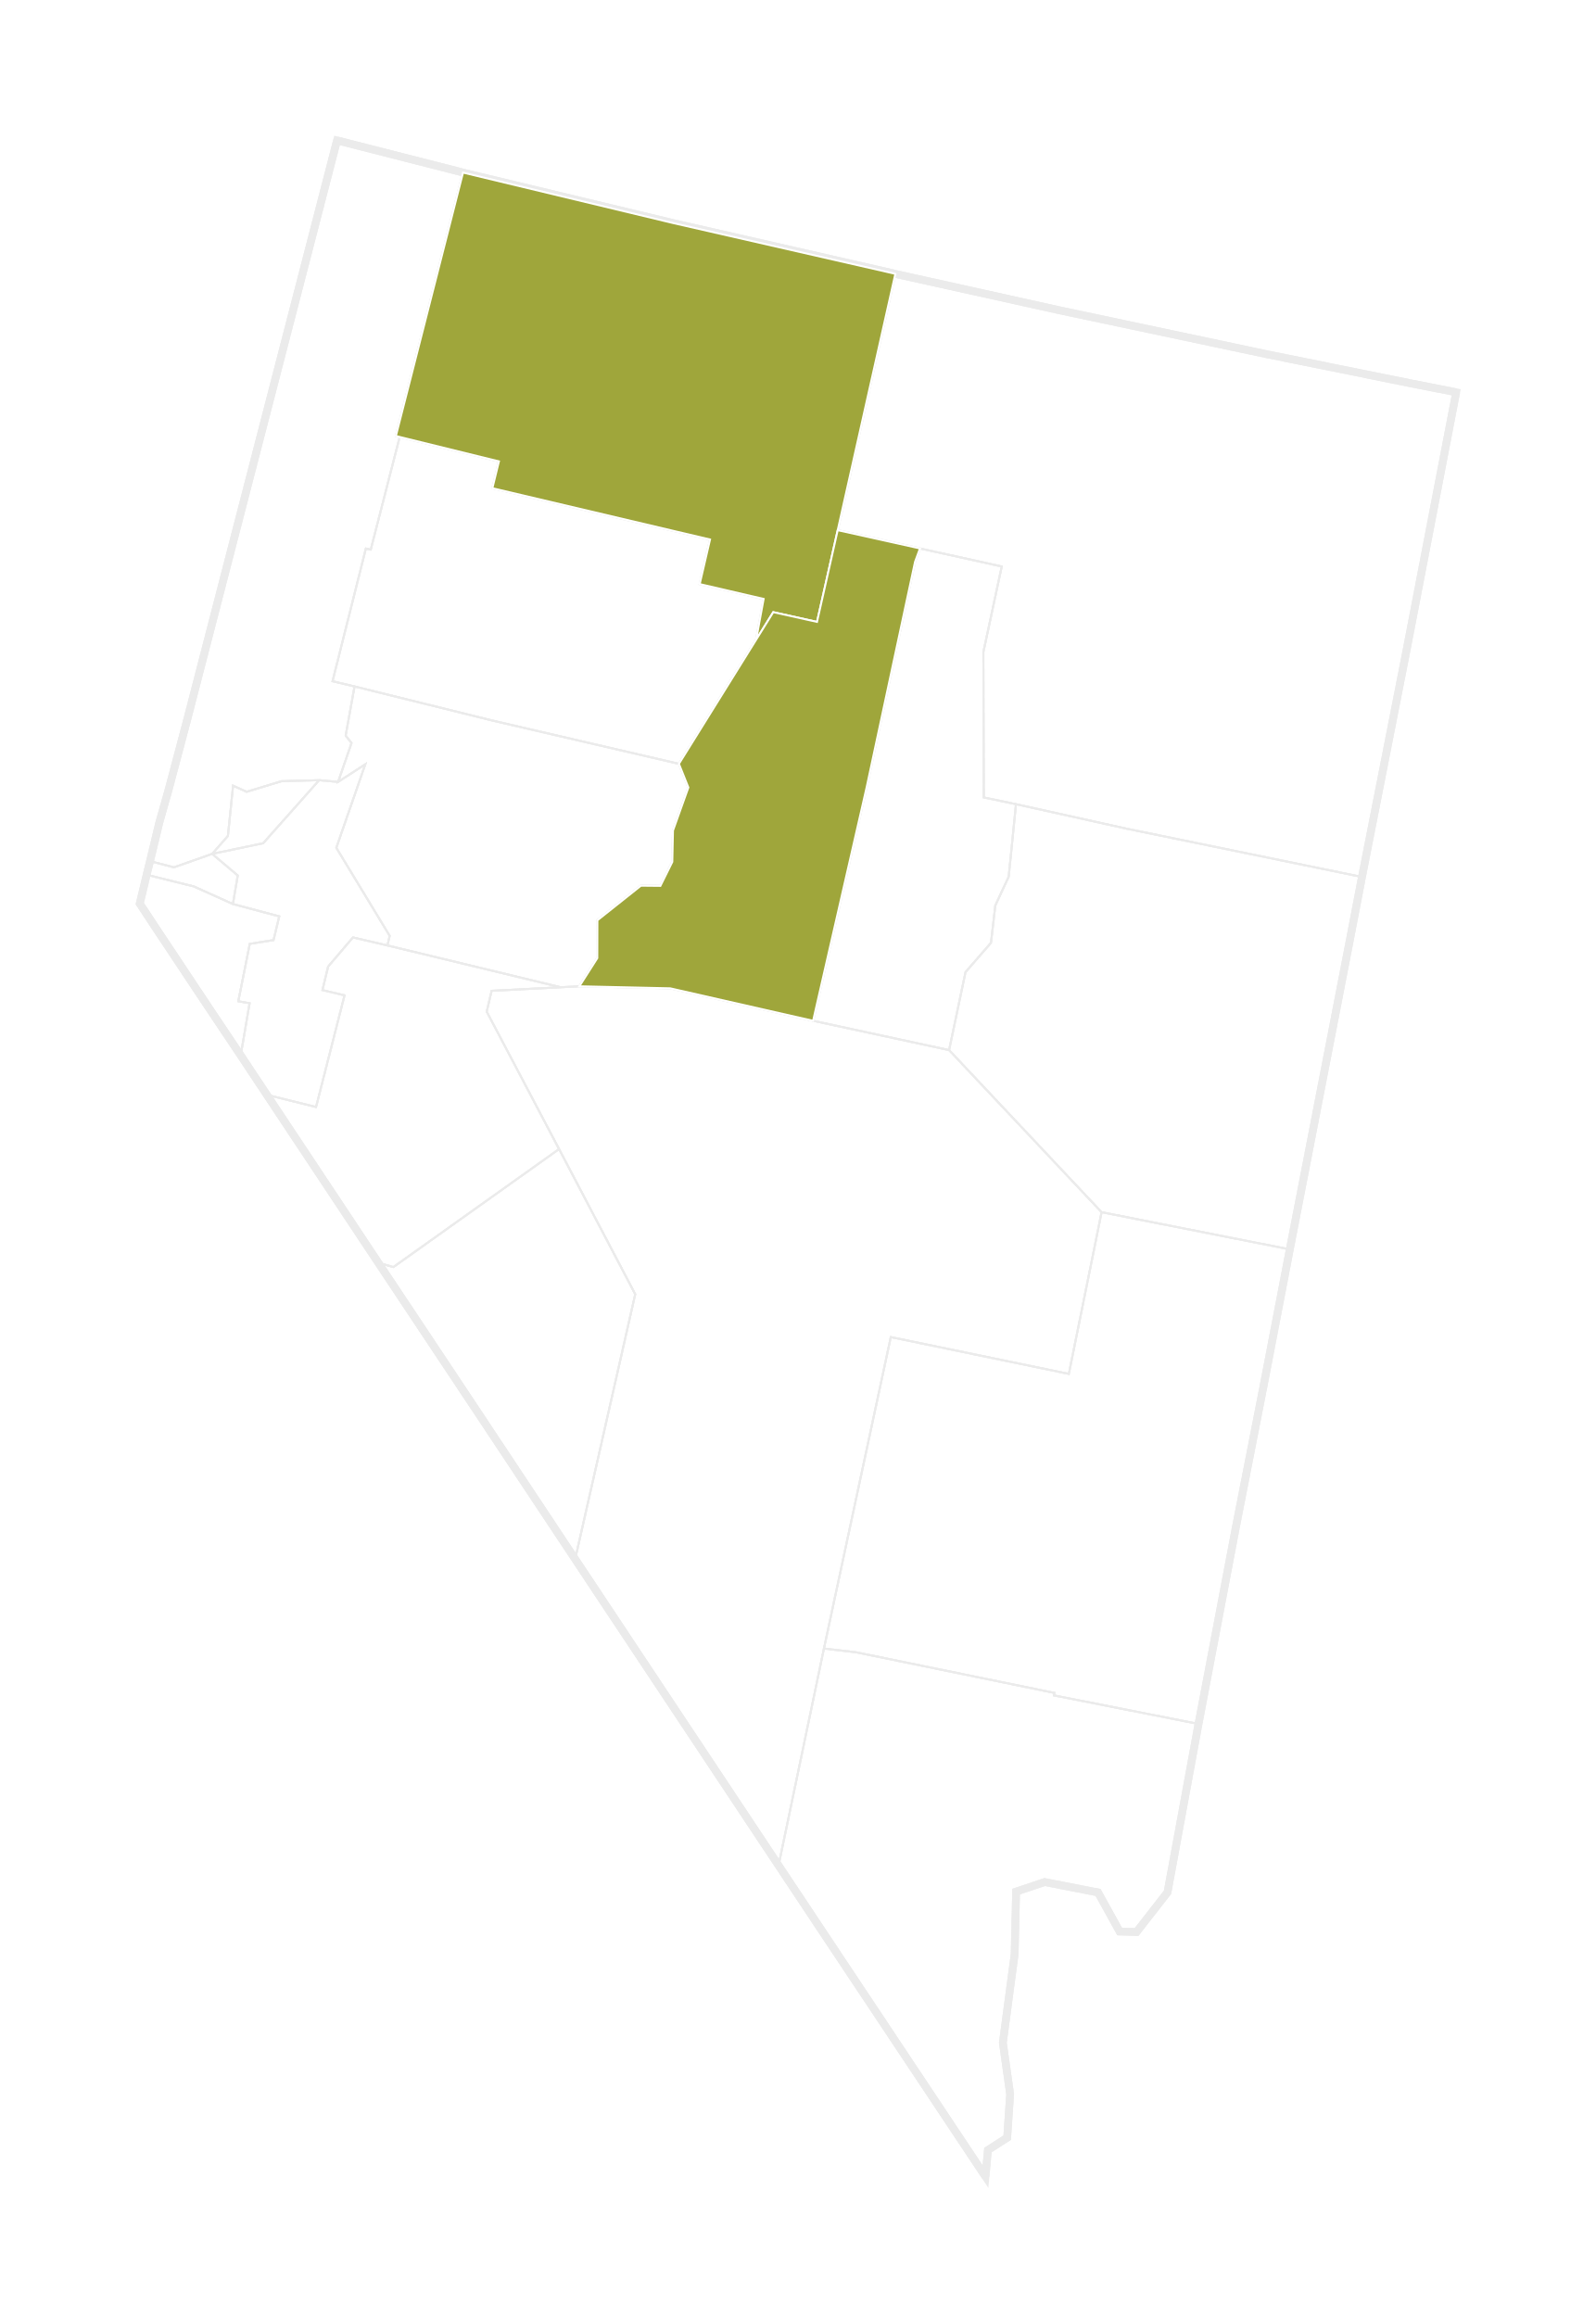
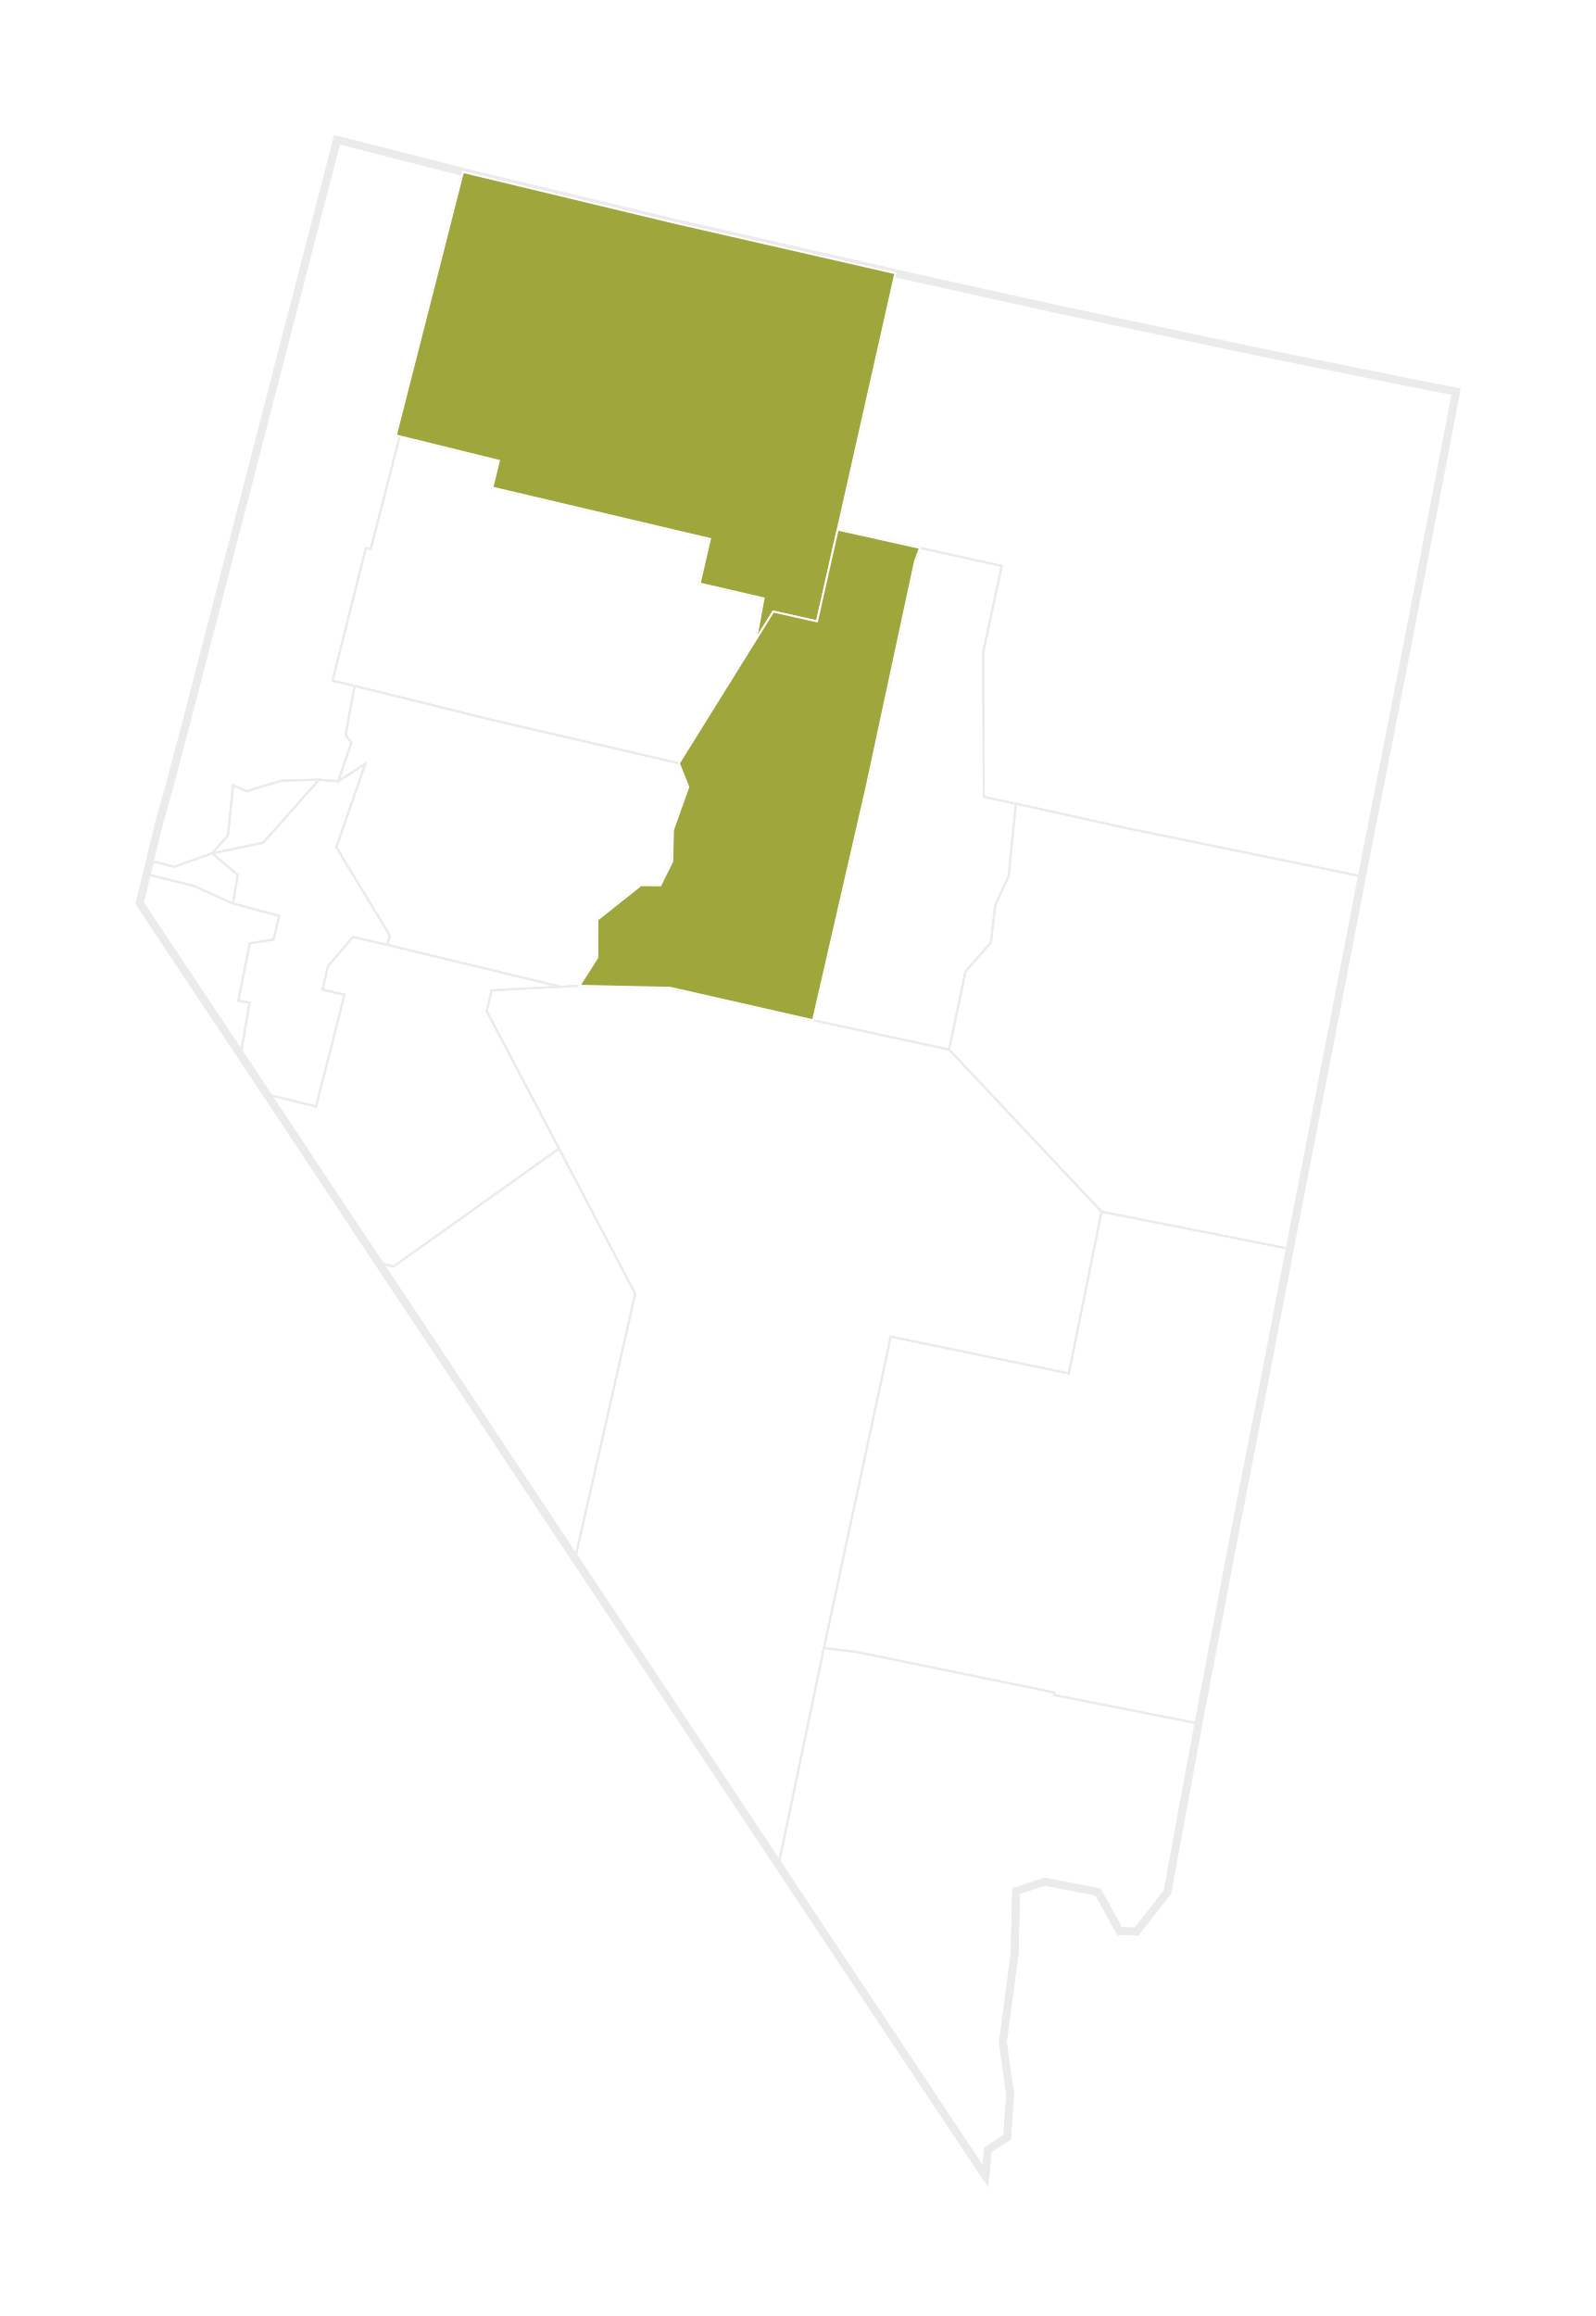
- <svg xmlns="http://www.w3.org/2000/svg" class="case_studies-map" viewBox="157.313 186.428 114.202 165.713" version="1.1" style="height:599px;text-align:center;width:412.578px;perspective-origin:206.281px 299.5px;transform-origin:206.281px 299.5px;fill:rgba(0, 0, 0, 0);stroke:rgb(235, 235, 235);stroke-width:0.5px;">
+ <svg xmlns="http://www.w3.org/2000/svg" class="case_studies-map" viewBox="157.313 186.428 114.202 165.713" version="1.1" style="height:599px;text-align:center;perspective-origin:206.281px 299.5px;transform-origin:206.281px 299.5px;fill:rgba(0, 0, 0, 0);stroke:rgb(235, 235, 235);stroke-width:0.5px;">
  <g data-url="us-topology.json" data-object="states" data-mesh="true" data-filter="id === 'NV'" class="js-loaded topology" data-type="Topology" style="height:auto;overflow-x:visible;overflow-y:visible;text-align:center;width:auto;perspective-origin:0px 0px;transform-origin:0px 0px;fill:rgba(0, 0, 0, 0);stroke:rgb(235, 235, 235);stroke-width:2px;">
    <path d="M190.445,198.734L205.547,202.361L221.262,205.948L221.381,205.983L233.105,208.582L248.037,211.746L258.257,213.813L261.514,214.452L257.98,232.821L254.772,249.138L254.022,253.042L252.719,259.766L249.608,275.787L249.237,277.721L247.727,285.574L245.755,295.637L243.629,306.835L243.075,309.748L240.857,321.796L238.643,324.636L237.43,324.6L235.885,321.806L232.069,321.061L230.024,321.745L229.918,326.228L229.075,332.558L229.596,336.241L229.384,339.354L228.006,340.241L227.833,342.142L215.848,324.125L213.024,319.872L198.47,297.952L190.982,286.669L184.384,276.746L176.409,264.729L174.537,261.907L171.818,257.839L168.343,252.609L167.313,251.042L167.611,249.806L167.808,248.979L168.049,248.005L168.712,245.248L169.388,242.857L170.716,237.853L177.61,211.198L181.431,196.428L189.962,198.604Z" id="NV" class="feature zoomed" style="height:auto;overflow-x:visible;overflow-y:visible;text-align:center;width:auto;perspective-origin:0px 0px;transform-origin:0px 0px;fill:rgba(0, 0, 0, 0);stroke:rgb(235, 235, 235);stroke-width:2px;vector-effect:non-scaling-stroke;" />
    <path d="M205.547,202.361L221.262,205.948M190.445,198.734L205.547,202.361M189.962,198.604L190.445,198.734M221.381,205.983L233.105,208.582L248.037,211.746M221.262,205.948L221.381,205.983M181.431,196.428L189.962,198.604M248.037,211.746L258.257,213.813M258.257,213.813L261.514,214.452M170.716,237.853L177.61,211.198L181.431,196.428M167.808,248.979L168.049,248.005L168.712,245.248M168.712,245.248L169.388,242.857M169.388,242.857L170.716,237.853M261.514,214.452L257.98,232.821L254.772,249.138L254.022,253.042L252.719,259.766M176.409,264.729L174.537,261.907M168.343,252.609L167.313,251.042L167.611,249.806L167.808,248.979M227.833,342.142L215.848,324.125L213.024,319.872L198.47,297.952M174.537,261.907L171.818,257.839M171.818,257.839L168.343,252.609M198.47,297.952L190.982,286.669L184.384,276.746L176.409,264.729M252.719,259.766L249.608,275.787L249.237,277.721L247.727,285.574M247.727,285.574L245.755,295.637M245.755,295.637L243.629,306.835M243.629,306.835L243.075,309.748M243.075,309.748L240.857,321.796L238.643,324.636L237.43,324.6L235.885,321.806L232.069,321.061L230.024,321.745L229.918,326.228L229.075,332.558L229.596,336.241L229.384,339.354L228.006,340.241L227.833,342.142" class="mesh" style="height:auto;overflow-x:visible;overflow-y:visible;text-align:center;width:auto;perspective-origin:0px 0px;transform-origin:0px 0px;fill:rgba(0, 0, 0, 0);stroke:rgb(235, 235, 235);stroke-width:2px;vector-effect:non-scaling-stroke;" />
  </g>
  <g data-url="us-topology.json" data-object="counties" data-filter="properties.state === 'NV'" data-mesh="true" class="js-loaded topology" data-type="Topology" style="height:auto;overflow-x:visible;overflow-y:visible;text-align:center;width:auto;perspective-origin:0px 0px;transform-origin:0px 0px;fill:rgba(0, 0, 0, 0);stroke:rgb(235, 235, 235);stroke-width:0.5px;">
    <path d="M217.257,224.323L215.777,230.886L212.646,230.189L211.422,232.157L211.958,229.24L207.383,228.178L208.122,224.988L192.547,221.318L193.016,219.397L185.914,217.65L185.641,217.582L190.445,198.734L205.547,202.361L221.262,205.949L221.381,205.983Z" id="32013" class="feature" style="height:auto;overflow-x:visible;overflow-y:visible;text-align:center;width:auto;perspective-origin:0px 0px;transform-origin:0px 0px;fill:rgba(0, 0, 0, 0);stroke:rgb(235, 235, 235);stroke-width:0.5px;vector-effect:non-scaling-stroke;" />
    <path d="M258.257,213.813L261.514,214.452L257.98,232.822L254.772,249.138L237.903,245.677L230.013,243.928L227.711,243.448L227.679,233.054L228.995,226.919L223.145,225.63L217.257,224.323L221.381,205.983L233.105,208.582L248.037,211.746Z" id="32007" class="feature" style="height:auto;overflow-x:visible;overflow-y:visible;text-align:center;width:auto;perspective-origin:0px 0px;transform-origin:0px 0px;fill:rgba(0, 0, 0, 0);stroke:rgb(235, 235, 235);stroke-width:0.5px;vector-effect:non-scaling-stroke;" />
    <path d="M185.914,217.65L183.843,225.715L183.493,225.637L181.109,235.131L182.683,235.504L182.047,239.024L182.467,239.556L181.507,242.336L180.151,242.213L177.464,242.284L174.964,243.043L173.992,242.605L173.621,246.204L172.494,247.486L169.763,248.449L168.049,248.005L168.712,245.248L169.388,242.858L170.716,237.853L177.61,211.198L181.43,196.429L189.962,198.604L190.445,198.734L185.641,217.582Z" id="32031" class="feature" style="height:auto;overflow-x:visible;overflow-y:visible;text-align:center;width:auto;perspective-origin:0px 0px;transform-origin:0px 0px;fill:rgba(0, 0, 0, 0);stroke:rgb(235, 235, 235);stroke-width:0.5px;vector-effect:non-scaling-stroke;" />
    <path d="M230.013,243.928L229.493,249.115L228.534,251.182L228.226,253.85L226.404,255.945L225.228,261.527L215.496,259.429L219.328,242.715L222.789,226.591L223.145,225.63L228.995,226.919L227.679,233.054L227.711,243.448Z" id="32011" class="feature" style="height:auto;overflow-x:visible;overflow-y:visible;text-align:center;width:auto;perspective-origin:0px 0px;transform-origin:0px 0px;fill:rgba(0, 0, 0, 0);stroke:rgb(235, 235, 235);stroke-width:0.5px;vector-effect:non-scaling-stroke;" />
    <path d="M223.145,225.63L222.789,226.591L219.328,242.715L215.496,259.429L205.271,257.104L198.771,256.959L200.054,254.945L200.063,252.236L203.174,249.763L204.569,249.776L205.422,248.056L205.471,245.814L206.571,242.736L205.895,241.041L211.422,232.157L212.646,230.189L215.777,230.886L217.257,224.323Z" id="32015" class="feature" style="height:auto;overflow-x:visible;overflow-y:visible;text-align:center;width:auto;perspective-origin:0px 0px;transform-origin:0px 0px;fill:rgba(0, 0, 0, 0);stroke:rgb(235, 235, 235);stroke-width:0.5px;vector-effect:non-scaling-stroke;" />
    <path d="M211.422,232.157L205.895,241.041L192.646,237.968L182.683,235.504L181.109,235.131L183.493,225.637L183.843,225.715L185.914,217.65L193.016,219.397L192.547,221.318L208.122,224.988L207.383,228.178L211.958,229.24Z" id="32027" class="feature" style="height:auto;overflow-x:visible;overflow-y:visible;text-align:center;width:auto;perspective-origin:0px 0px;transform-origin:0px 0px;fill:rgba(0, 0, 0, 0);stroke:rgb(235, 235, 235);stroke-width:0.5px;vector-effect:non-scaling-stroke;" />
    <path d="M254.772,249.138L254.022,253.042L252.719,259.766L249.608,275.787L236.14,273.128L225.228,261.527L226.404,255.945L228.226,253.85L228.534,251.182L229.493,249.115L230.013,243.928L237.903,245.677Z" id="32033" class="feature" style="height:auto;overflow-x:visible;overflow-y:visible;text-align:center;width:auto;perspective-origin:0px 0px;transform-origin:0px 0px;fill:rgba(0, 0, 0, 0);stroke:rgb(235, 235, 235);stroke-width:0.5px;vector-effect:non-scaling-stroke;" />
    <path d="M205.895,241.041L206.571,242.736L205.471,245.814L205.422,248.056L204.569,249.776L203.174,249.763L200.063,252.236L200.054,254.945L198.771,256.959L197.442,257.031L185.036,254.039L185.198,253.353L181.38,247.051L183.453,241.074L181.507,242.336L182.467,239.556L182.047,239.024L182.683,235.504L192.646,237.968Z" id="32001" class="feature" style="height:auto;overflow-x:visible;overflow-y:visible;text-align:center;width:auto;perspective-origin:0px 0px;transform-origin:0px 0px;fill:rgba(0, 0, 0, 0);stroke:rgb(235, 235, 235);stroke-width:0.5px;vector-effect:non-scaling-stroke;" />
    <path d="M185.036,254.039L182.571,253.464L180.792,255.552L180.387,257.234L181.967,257.607L179.928,265.6L176.409,264.729L174.537,261.907L175.173,258.174L174.366,258.031L175.185,253.927L176.887,253.654L177.295,251.958L173.979,251.074L174.326,249.031L172.494,247.486L176.144,246.725L180.151,242.213L181.507,242.336L183.453,241.074L181.38,247.051L185.198,253.353Z" id="32019" class="feature" style="height:auto;overflow-x:visible;overflow-y:visible;text-align:center;width:auto;perspective-origin:0px 0px;transform-origin:0px 0px;fill:rgba(0, 0, 0, 0);stroke:rgb(235, 235, 235);stroke-width:0.5px;vector-effect:non-scaling-stroke;" />
    <path d="M172.494,247.486L173.621,246.204L173.992,242.605L174.964,243.043L177.464,242.284L180.151,242.213L176.144,246.725Z" id="32029" class="feature" style="height:auto;overflow-x:visible;overflow-y:visible;text-align:center;width:auto;perspective-origin:0px 0px;transform-origin:0px 0px;fill:rgba(0, 0, 0, 0);stroke:rgb(235, 235, 235);stroke-width:0.5px;vector-effect:non-scaling-stroke;" />
    <path d="M173.979,251.074L171.178,249.814L167.808,248.98L168.049,248.005L169.763,248.449L172.494,247.486L174.326,249.031Z" id="32510" class="feature" style="height:auto;overflow-x:visible;overflow-y:visible;text-align:center;width:auto;perspective-origin:0px 0px;transform-origin:0px 0px;fill:rgba(0, 0, 0, 0);stroke:rgb(235, 235, 235);stroke-width:0.5px;vector-effect:non-scaling-stroke;" />
    <path d="M215.496,259.429L225.228,261.527L236.14,273.128L233.796,284.698L221.055,282.064L216.272,304.351L213.024,319.873L198.47,297.952L202.768,278.996L197.319,268.61L192.142,258.776L192.492,257.285L197.442,257.031L198.771,256.959L205.271,257.104Z" id="32023" class="feature" style="height:auto;overflow-x:visible;overflow-y:visible;text-align:center;width:auto;perspective-origin:0px 0px;transform-origin:0px 0px;fill:rgba(0, 0, 0, 0);stroke:rgb(235, 235, 235);stroke-width:0.5px;vector-effect:non-scaling-stroke;" />
    <path d="M173.979,251.074L177.295,251.958L176.887,253.654L175.185,253.927L174.366,258.031L175.173,258.174L174.537,261.907L171.818,257.839L168.343,252.61L167.313,251.042L167.611,249.806L167.808,248.98L171.178,249.814Z" id="32005" class="feature" style="height:auto;overflow-x:visible;overflow-y:visible;text-align:center;width:auto;perspective-origin:0px 0px;transform-origin:0px 0px;fill:rgba(0, 0, 0, 0);stroke:rgb(235, 235, 235);stroke-width:0.5px;vector-effect:non-scaling-stroke;" />
    <path d="M197.442,257.031L192.492,257.285L192.142,258.776L197.319,268.61L185.463,277.053L184.384,276.746L176.409,264.729L179.928,265.6L181.967,257.607L180.387,257.234L180.792,255.552L182.571,253.464L185.036,254.039Z" id="32021" class="feature" style="height:auto;overflow-x:visible;overflow-y:visible;text-align:center;width:auto;perspective-origin:0px 0px;transform-origin:0px 0px;fill:rgba(0, 0, 0, 0);stroke:rgb(235, 235, 235);stroke-width:0.5px;vector-effect:non-scaling-stroke;" />
    <path d="M249.608,275.787L249.236,277.722L247.727,285.574L245.755,295.637L243.629,306.835L243.075,309.748L232.733,307.706L232.769,307.528L218.582,304.622L216.272,304.351L221.055,282.064L233.796,284.698L236.14,273.128Z" id="32017" class="feature" style="height:auto;overflow-x:visible;overflow-y:visible;text-align:center;width:auto;perspective-origin:0px 0px;transform-origin:0px 0px;fill:rgba(0, 0, 0, 0);stroke:rgb(235, 235, 235);stroke-width:0.5px;vector-effect:non-scaling-stroke;" />
    <path d="M198.47,297.952L190.982,286.669L184.384,276.746L185.463,277.053L197.319,268.61L202.768,278.996Z" id="32009" class="feature" style="height:auto;overflow-x:visible;overflow-y:visible;text-align:center;width:auto;perspective-origin:0px 0px;transform-origin:0px 0px;fill:rgba(0, 0, 0, 0);stroke:rgb(235, 235, 235);stroke-width:0.5px;vector-effect:non-scaling-stroke;" />
    <path d="M243.075,309.748L240.857,321.796L238.643,324.636L237.43,324.6L235.885,321.806L232.069,321.061L230.024,321.746L229.918,326.229L229.075,332.558L229.596,336.241L229.384,339.354L228.006,340.241L227.833,342.142L215.848,324.126L213.024,319.873L216.272,304.351L218.582,304.622L232.769,307.528L232.733,307.706Z" id="32003" class="feature" style="height:auto;overflow-x:visible;overflow-y:visible;text-align:center;width:auto;perspective-origin:0px 0px;transform-origin:0px 0px;fill:rgba(0, 0, 0, 0);stroke:rgb(235, 235, 235);stroke-width:0.5px;vector-effect:non-scaling-stroke;" />
    <path d="M205.547,202.361L221.262,205.949M185.914,217.65L185.641,217.582L190.445,198.734L205.547,202.361M189.962,198.604L190.445,198.734M221.381,205.983L233.105,208.582L248.037,211.746M181.43,196.429L189.962,198.604M248.037,211.746L258.257,213.813M258.257,213.813L261.514,214.452M205.895,241.041L211.422,232.157M211.422,232.157L211.958,229.24L207.383,228.178L208.122,224.988L192.547,221.318L193.016,219.397L185.914,217.65M223.145,225.63L217.257,224.323M254.772,249.138L237.903,245.677L230.013,243.928M215.496,259.429L219.328,242.715L222.789,226.591L223.145,225.63M170.716,237.853L177.61,211.198L181.43,196.429M205.895,241.041L192.646,237.968L182.683,235.504M185.036,254.039L185.198,253.353L181.38,247.051L183.453,241.074L181.507,242.336M172.494,247.486L176.144,246.725L180.151,242.213M173.979,251.074L174.326,249.031L172.494,247.486M172.494,247.486L169.763,248.449L168.049,248.005M173.979,251.074L171.178,249.814L167.808,248.98L168.049,248.005L168.712,245.248M168.712,245.248L169.388,242.858M169.388,242.858L170.716,237.853M236.14,273.128L225.228,261.527M225.228,261.527L215.496,259.429M215.496,259.429L205.271,257.104L198.771,256.959M198.771,256.959L200.054,254.945L200.063,252.236L203.174,249.763L204.569,249.776L205.422,248.056L205.471,245.814L206.571,242.736L205.895,241.041M261.514,214.452L257.98,232.822L254.772,249.138L254.022,253.042L252.719,259.766M249.608,275.787L236.14,273.128M197.319,268.61L192.142,258.776L192.492,257.285L197.442,257.031M197.442,257.031L185.036,254.039M198.47,297.952L190.982,286.669L184.384,276.746L176.409,264.729M176.409,264.729L174.537,261.907M174.537,261.907L175.173,258.174L174.366,258.031L175.185,253.927L176.887,253.654L177.295,251.958L173.979,251.074M168.343,252.61L167.313,251.042L167.611,249.806L167.808,248.98M243.075,309.748L232.733,307.706L232.769,307.528L218.582,304.622L216.272,304.351M216.272,304.351L213.024,319.873M227.833,342.142L215.848,324.126L213.024,319.873L198.47,297.952M198.47,297.952L202.768,278.996L197.319,268.61M174.537,261.907L171.818,257.839M171.818,257.839L168.343,252.61M197.319,268.61L185.463,277.053L184.384,276.746M252.719,259.766L249.608,275.787L249.236,277.722L247.727,285.574M247.727,285.574L245.755,295.637M245.755,295.637L243.629,306.835M243.629,306.835L243.075,309.748M243.075,309.748L240.857,321.796L238.643,324.636L237.43,324.6L235.885,321.806L232.069,321.061L230.024,321.746L229.918,326.229L229.075,332.558L229.596,336.241L229.384,339.354L228.006,340.241L227.833,342.142M221.262,205.949L221.381,205.983L217.257,224.323M217.257,224.323L215.777,230.886L212.646,230.189L211.422,232.157M230.013,243.928L229.493,249.115L228.534,251.182L228.226,253.85L226.404,255.945L225.228,261.527M182.683,235.504L182.047,239.024L182.467,239.556L181.507,242.336M181.507,242.336L180.151,242.213M180.151,242.213L177.464,242.284L174.964,243.043L173.992,242.605L173.621,246.204L172.494,247.486M230.013,243.928L227.711,243.448L227.679,233.054L228.995,226.919L223.145,225.63M185.914,217.65L183.843,225.715L183.493,225.637L181.109,235.131L182.683,235.504M198.771,256.959L197.442,257.031M185.036,254.039L182.571,253.464L180.792,255.552L180.387,257.234L181.967,257.607L179.928,265.6L176.409,264.729M236.14,273.128L233.796,284.698L221.055,282.064L216.272,304.351" class="mesh" style="height:auto;overflow-x:visible;overflow-y:visible;text-align:center;width:auto;perspective-origin:0px 0px;transform-origin:0px 0px;fill:rgba(0, 0, 0, 0);stroke:rgb(235, 235, 235);stroke-width:0.5px;vector-effect:non-scaling-stroke;" />
  </g>
  <g data-url="us-topology.json" data-object="counties" data-filter="properties.state === 'NV' &amp;&amp; properties.name.match(/Humboldt|Lander/)" class="case_studies-selected_counties js-loaded topology" data-type="Topology" style="height:auto;overflow-x:visible;overflow-y:visible;text-align:center;width:auto;perspective-origin:0px 0px;transform-origin:0px 0px;fill:rgba(0, 0, 0, 0);stroke:rgb(235, 235, 235);stroke-width:0.5px;">
    <path d="M217.257,224.323L215.777,230.886L212.646,230.189L211.422,232.157L211.958,229.24L207.382,228.179L208.122,224.988L192.547,221.318L193.016,219.397L185.914,217.65L185.641,217.582L190.445,198.734L205.547,202.361L221.261,205.95L221.381,205.983Z" id="32013" class="feature" style="height:auto;overflow-x:visible;overflow-y:visible;text-align:center;width:auto;perspective-origin:0px 0px;transform-origin:0px 0px;fill:rgb(159, 166, 59);stroke:rgb(255, 255, 255);stroke-width:0.5px;vector-effect:non-scaling-stroke;" />
    <path d="M223.145,225.63L222.789,226.591L219.328,242.715L215.496,259.429L205.271,257.105L198.771,256.96L200.054,254.946L200.062,252.237L203.174,249.764L204.569,249.777L205.422,248.056L205.471,245.814L206.571,242.736L205.895,241.041L211.422,232.157L212.646,230.189L215.777,230.886L217.257,224.323Z" id="32015" class="feature" style="height:auto;overflow-x:visible;overflow-y:visible;text-align:center;width:auto;perspective-origin:0px 0px;transform-origin:0px 0px;fill:rgb(159, 166, 59);stroke:rgb(255, 255, 255);stroke-width:0.5px;vector-effect:non-scaling-stroke;" />
  </g>
</svg>
